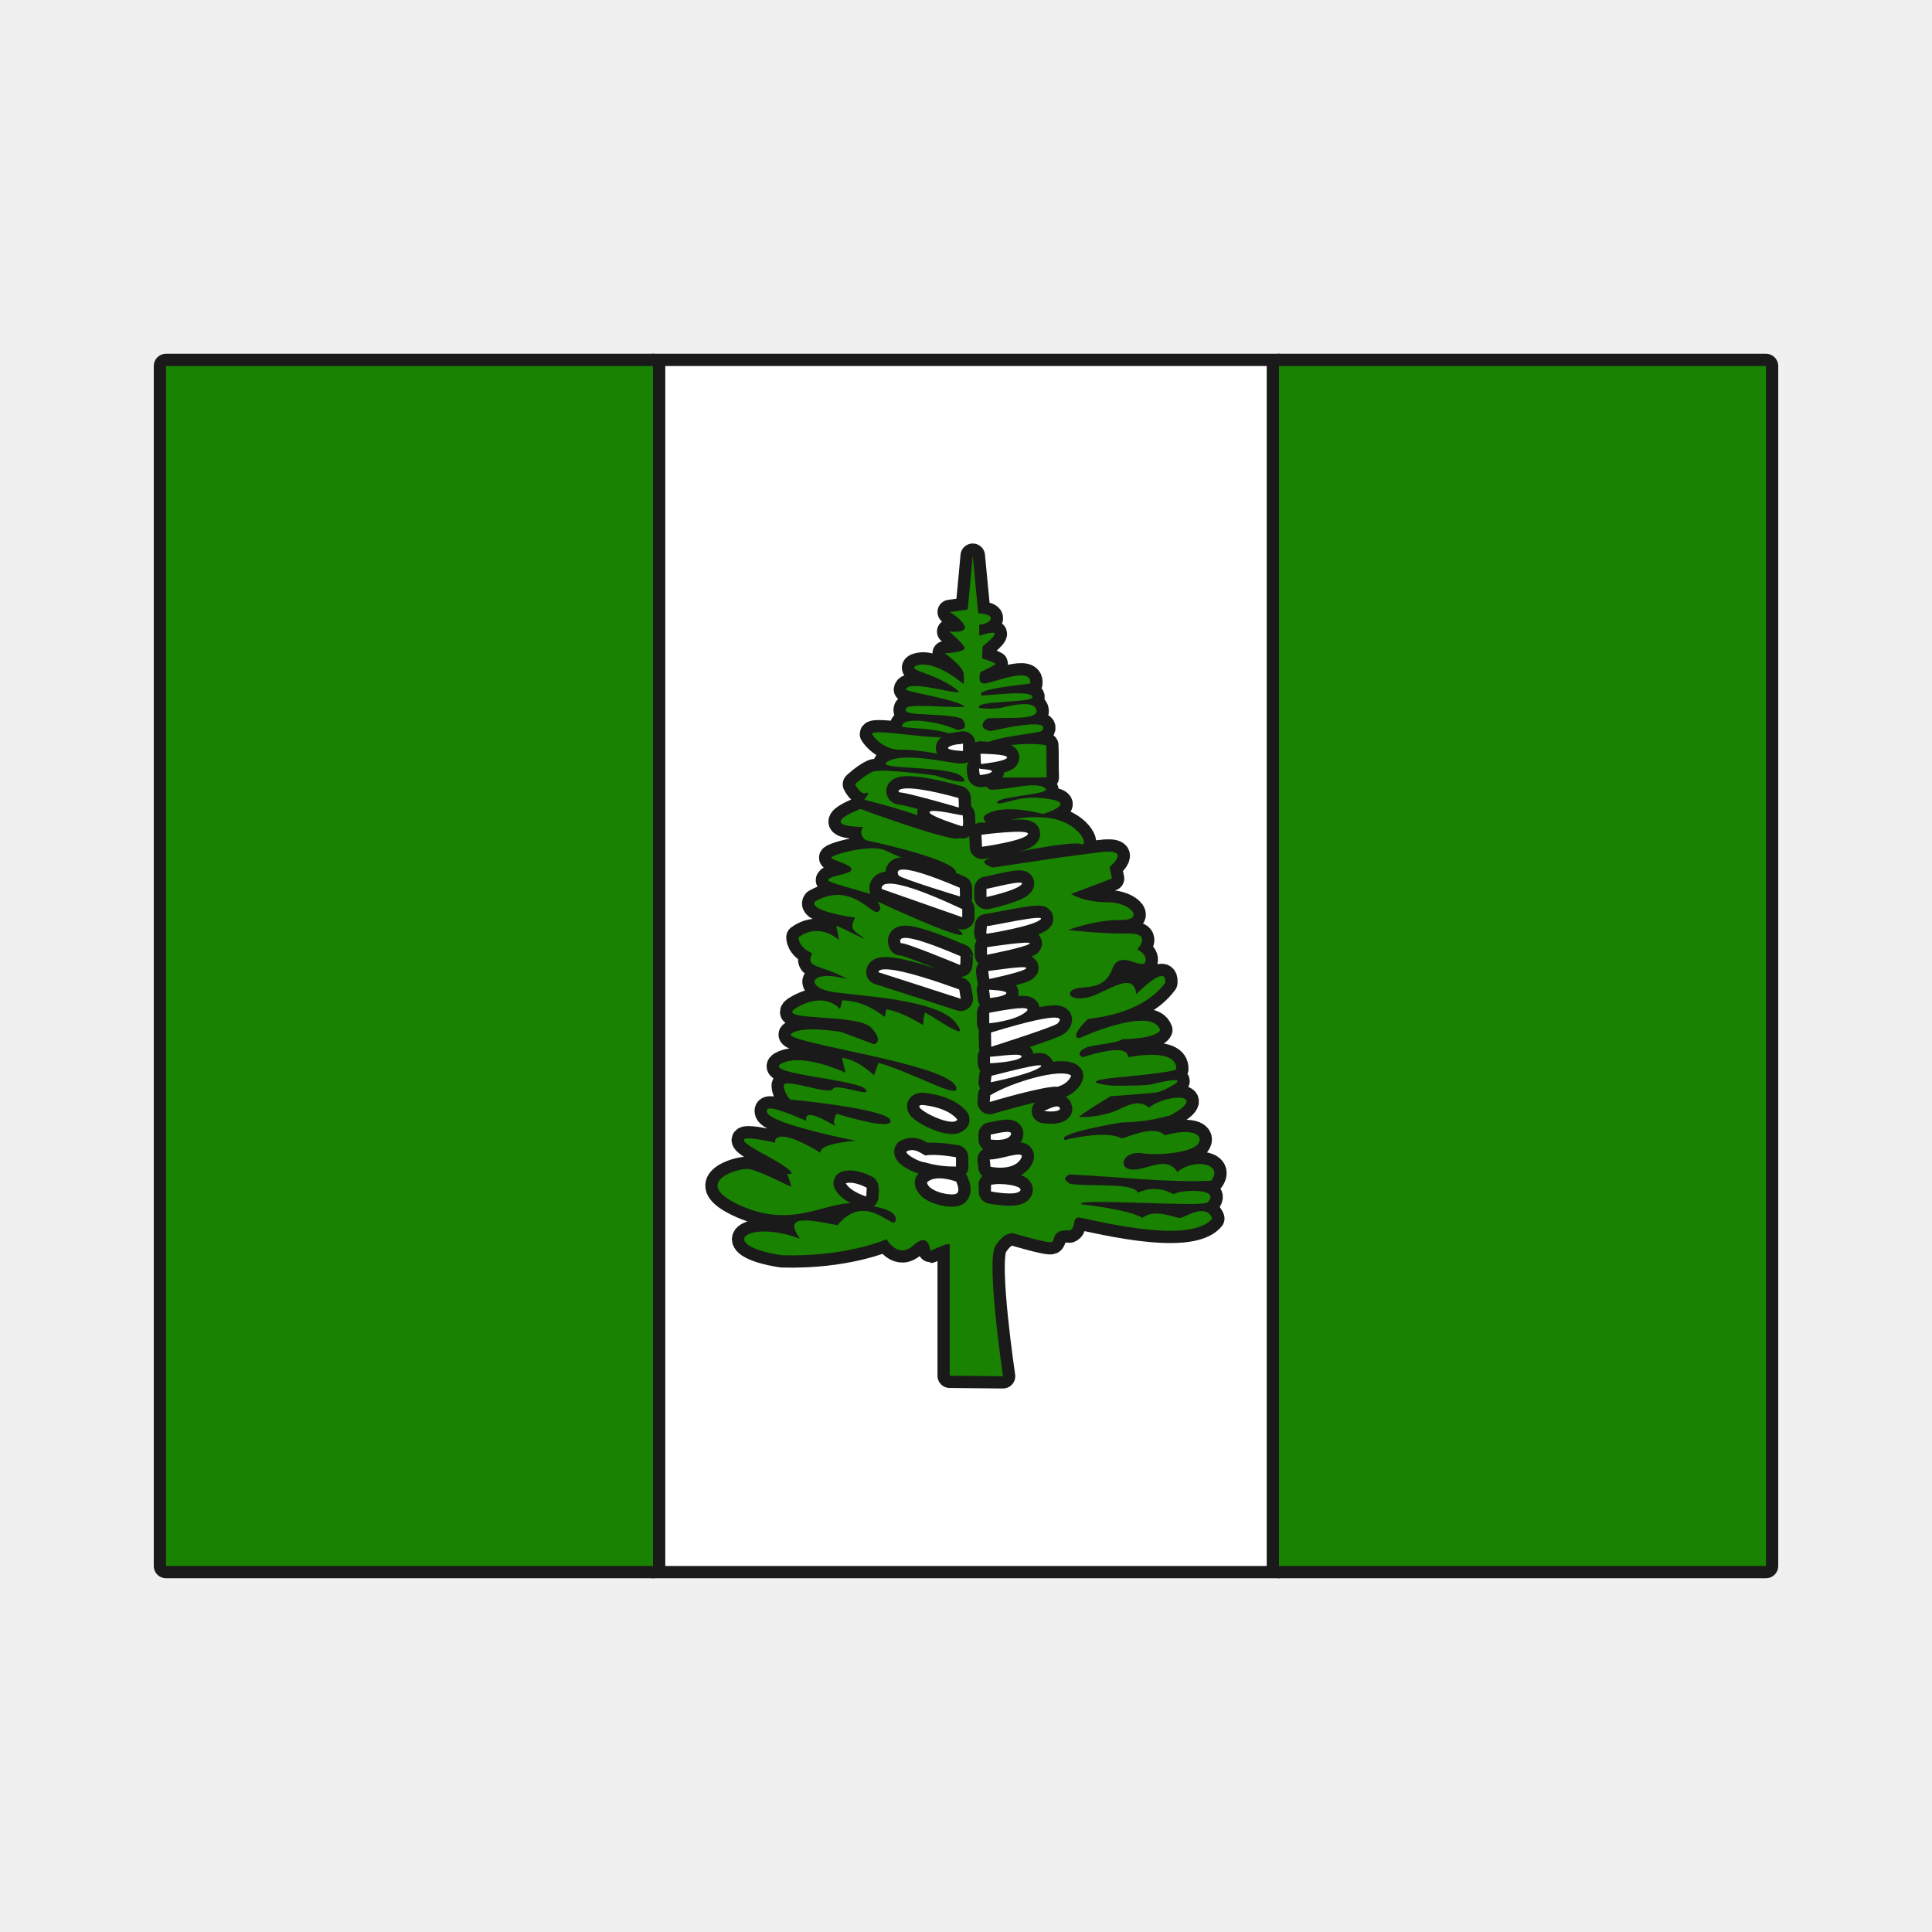
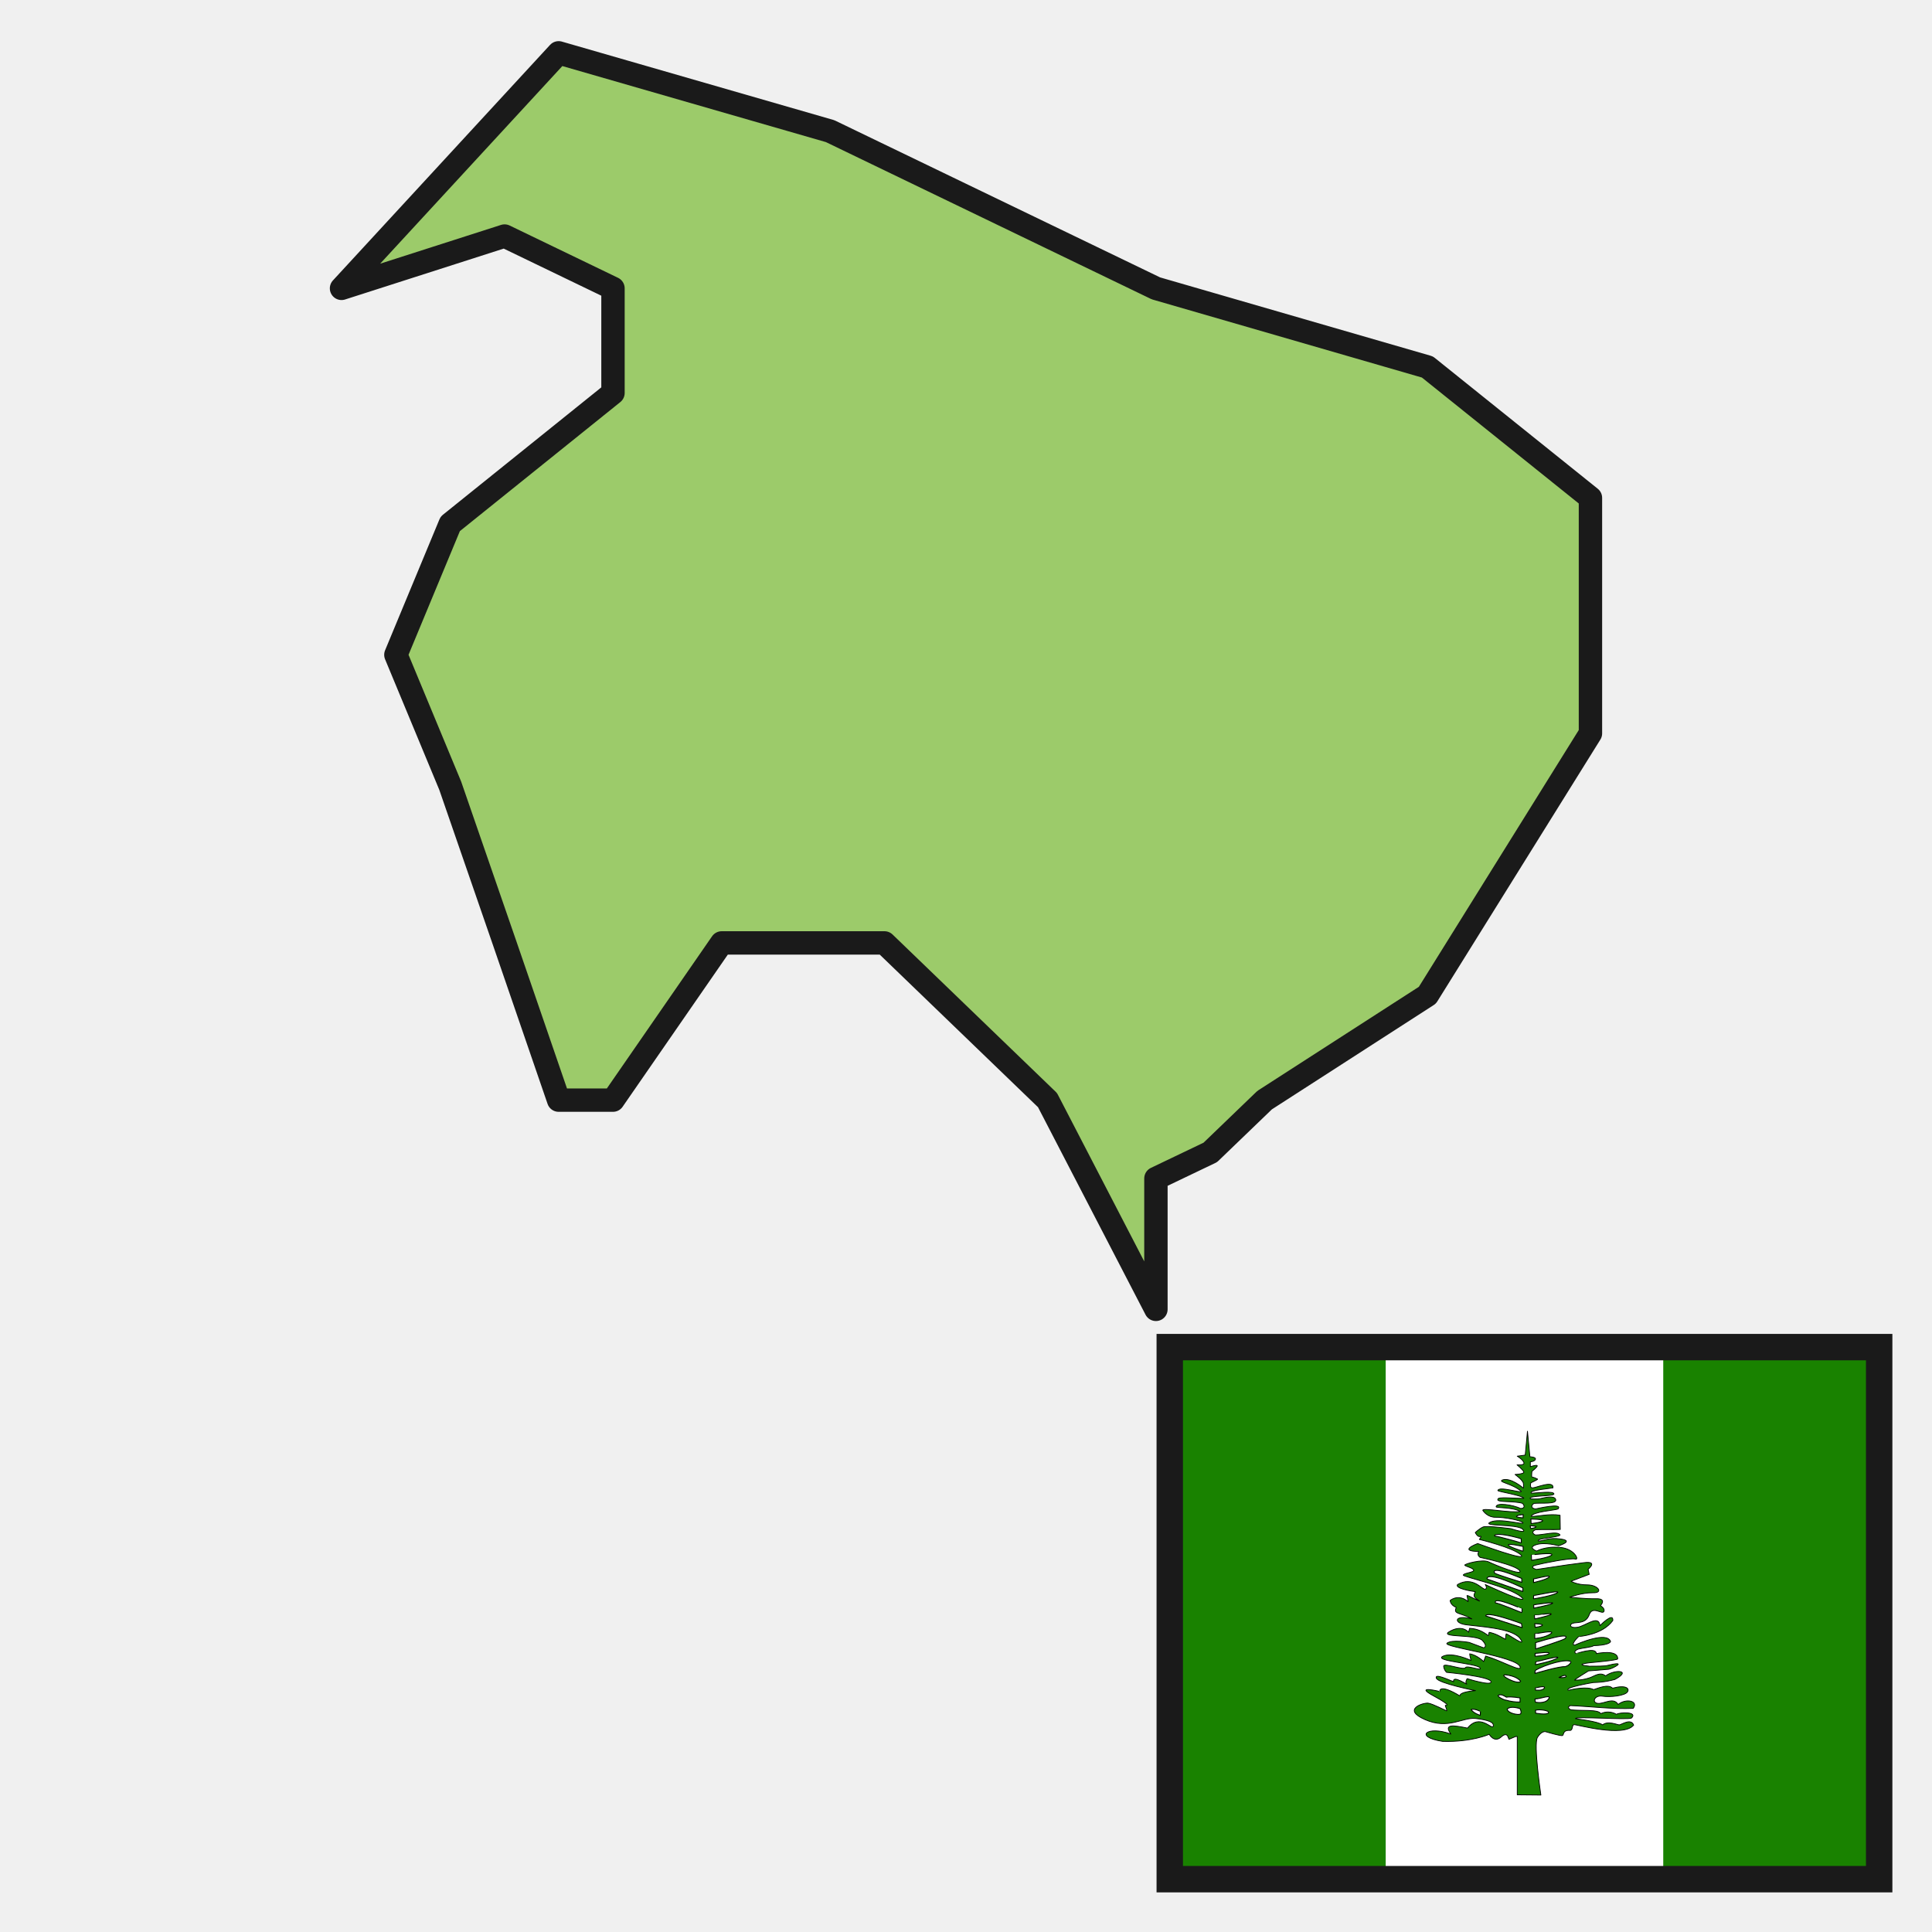
- <svg xmlns="http://www.w3.org/2000/svg" viewBox="0 0 512 512" data-copyright="© 2026 Sensory App House">
-   <g data-fit="1" transform="translate(44.00 97.00) scale(0.6625)">
+ <svg xmlns="http://www.w3.org/2000/svg" viewBox="0 0 512 512">
+   <g transform="translate(57.75 -17.75) scale(0.7744)">
+     <path d="M 209.5 67.8 L 321.0 121.6 L 413.9 148.5 L 469.7 193.3 L 469.7 273.9 L 413.9 363.5 L 358.2 399.4 L 339.6 417.3 L 321.0 426.2 L 321.0 453.1 L 321.0 471.0 L 283.9 399.4 L 228.1 345.6 L 172.4 345.6 L 135.2 399.4 L 116.6 399.4 L 98.1 345.6 L 79.5 291.8 L 60.9 247.0 L 79.5 202.2 L 135.2 157.4 L 135.2 121.6 L 98.1 103.7 L 42.3 121.6 L 116.6 41.0 L 209.5 67.8 Z" fill="#9ccb6a" stroke="#1a1a1a" stroke-width="8" stroke-linejoin="round" fill-rule="evenodd" />
+   </g>
+   <rect x="310" y="357" width="188" height="141" fill="#ffffff" />
+   <g transform="translate(310 357) scale(0.29375)">
    <g fill-rule="evenodd">
-       <path fill="#fff" d="M194.8 0h250.4v480H194.8z" stroke="#1a1a1a" stroke-width="9.81" stroke-linejoin="round" stroke-linecap="round" paint-order="stroke fill" />
-       <path fill="#198200" d="M0 0h194.8v480H0zm445.2 0H640v480H445.2z" stroke="#1a1a1a" stroke-width="9.81" stroke-linejoin="round" stroke-linecap="round" paint-order="stroke fill" />
-       <path fill="#198200" stroke="#1a1a1a" stroke-linecap="round" stroke-linejoin="round" stroke-width="9.81" d="M313.5 351.3v52.6l21.3.2s-6.8-45.8-3.1-52c3.7-6 7.2-5.2 7.2-5.2s13.9 4.2 15.4 3.5c1.5-.6-.2-5.2 7.2-4.6 2.4-.9 1.1-5 3.3-5.2s44.5 11.8 53.7.4c-2.4-6.4-10.7-.5-12.9-.2-2 0-10.3-4-15.1 0-4.4-3.3-24.4-5.5-24.4-5.5-2.6-2.6 47.6 1.3 50.5-.7 5.9-5.9-11-5.2-13.6-3.3a15 15 0 0 0-14.2-.6c-1.7-4.1-18-2.4-27-3.5-3-1.7-2.5-2.7-.5-3.8 19 .8 37.8 3.3 56.8 2.5 5.1-6.7-6.5-9.3-13.6-3.5-4.2-7-12.7-.3-18.4-1s-3-7.6 4.2-6.5 20.1-.4 22.5-3.7-1.4-6.7-13.3-3.5c-4-4-13 0-17.1 1.3-5.6-3.1-18.5-.5-22.8.6-4.3-2.6 22.5-7 22.5-7 10.4-.2 16.3-2 19.5-2.8 15.7-8.4-.2-9.3-8.4-3.2-5.1-4-10 .3-14.6 1.8a38 38 0 0 1-13.4 2c0-.6 12.6-8.3 12.6-8.3s15.3-1.1 18.4-1.5c3-.5 18.8-8.5-2.7-3.1-7.4.6-11.8.2-14.7.4-16.5-1.7 1.6-3.3 1.6-3.3s23.4-2.1 23.7-3.3c.4-9-19.1-4.8-19.3-4.8 0-6.5-18.2.2-18.2 0-3.5-2 2-4.1 2-4.1 4.8-1.2 12-1.6 13.9-3.1 0 0 13.6-.1 15.2-3.7-3.3-9.3-28.8 1.6-32.2 3.2-4.6 0 3-7.4 3.3-7.6.2-.3 21-1.1 30.9-14.5.7-8.1-11.6 4.6-11.6 4.6-1-10.6-13.4.7-20.6 1.5-7.3 1-7.5-3.3-2.5-4 5-.6 10.8-.1 13.6-7.8 2.9-7.7 11.4.4 13-2.4 1.5-2.9-3.1-5.3-3.1-5.3s6.4-6.6-4-6.3c-10.2.2-23.6-1.4-23.6-1.4s10.7-4.1 20.8-4c10 .3 4.6-7.1-5-7.1s-14.7-3.3-14.7-3.3l16.4-6.2-1-4.6s9.6-7.7-4-5.9l-15.2 2-27.4 4.1c-.2 0-7.4-2.2-.4-4s31.8-6.7 35.5-5.4-.4-9.2-13.6-10.5S331 184 331 184s-8.5-3.1-.6-5.7c7.9-2.7 20.4.9 20.4.9s14-4.2 2.4-6-15.3 1.6-20.6 1.8c-2.1-2.7 18.2-3.3 19.5-5.5-2.2-4-14.8 0-22.2 0-3-1.3-3.3-3.5.3-4.8 7.5-.3 14.6.1 22.1-.2-.2-4 0-8.7-.2-12.8-9.6-1.7-20.8 1.3-26.1 1 1.4-4.3 22-5.5 24.3-6.7 4.8-6-20.1 0-20.4 0-4.3-.6-4-3.4-1.3-5 6.4-.7 20.6 1 19.6-3.4-.8-4-10-1.9-13.6-1-3.8.9-9.3.2-9.3.2-2.3-3.2 21.5-1.9 21.3-4.4-.3-2.8-15.1-.8-20.2-.6-3.9-2.7 19-4.5 19.3-4.8.9-7.3-15.3 0-18.4 0s-1.5-4.6-1.5-4.6 6.3-2.9 6.1-3.3a22 22 0 0 0-5.2-2c-.5 0 0-5 0-5s5.2-4 4.8-5.1-6.2.9-6.2.9v-4.4s4.2-.4 4.6-2.4c.5-2-5-2.2-5-2.2l-2.2-23-2 21.5-7.2 1s5 2.9 6 5.8c.8 2.8-6.2 2-6.2 2s5.7 4.8 6.1 6.5c.5 1.8-7.9 2.2-7.9 2.2s7 5 7.5 7.9c.4 2.8 0 4.4 0 4.4s-11.6-10.1-19-7.3c-4 2 8.8 3 17.2 10.3 0 1.7-20.5-5-21.2-.8.4 1.1 21.9 4.2 23.4 7-7.8.3-24-1.7-23.4.9-1.7 3 15.2 1.3 22.3 3.7 2.1 2.4 1.9 4.4-1.7 4.6-6.9-3.3-22.1-5.7-22.2-1.5.1 1 15.8.4 21.5 4.1-7.6 1.8-33.4-3.5-33.5-1 .7 1.3 4.8 6.5 11.8 6.3s23.3 2.8 24.4 5-21.1-4.6-29.4-.6c-8.4 4 23.9 1.5 29.1 6.3 5.3 4.9-10.5-.4-10.5-.4s-22-3-25.2-1.5c-3.3 1.5-7 5-7 5s2.2 4.4 4.4 3.5-.7 2.7-.7 2.7 30.7 7.4 37.5 14-39-10.3-39-10.3-18.5 6.8 1 7.2c-2.2 3.3 1.2 5.3 1.2 5.3s32.4 6.8 35.7 12-22.1-5-27.9-7.9c-5.7-2.8-21.9 1.8-21.7 2.9.3 1 8 2.6 8.1 4.6.3 2-9.4 2.6-9.4 4.4 0 1.7 41 10.3 52 19.5s-32.2-11-32.2-11 2.4 3.3 0 4.2c-2.5.9-11-12.3-25-4.2-2.6 3.4 12.2 6 16 6.4-1.3 3.3-2.4 4.4 2.8 7.7s-10.3-4.8-10.3-4.4l1.1 5.7c-4.8-4-10.7-5.1-16.2-1.1 0 0-.2 4 5.5 6.4-3.1 6.3 3.5 4.3 14 10.3-15.6-4.1-16.9 3.5-5.7 5.2s41.9 2.9 49.1 12.3-10.3-3.6-12.3-4c-.4.3-.8 4.9-.8 4.9-4.7-2.7-9-5.2-14.6-6.3-.5.9-.3 2.1-.8 3-5-3.7-9.5-6.2-16.9-6.6l-.9 3.5s-6.1-7.7-18.2 0c-6.7 4.9 25.5 1.8 30.7 7.5 5.3 5.7 1.1 6.6 1.1 6.6l-13.1-4.9s-15.6-2.8-20 .7 64 12 66 21.5c1.4 5-16-5.4-31.1-9.9l-1.8 5s-6-6-12.7-7c-.2 0 1.3 6 1.3 6s-16.8-8-25.4-3.8 29.8 6.4 33.3 10.3-11.6-2.6-13 0c-1.2 2.7-19.9-4.8-19.6-1.3s2.6 5.5 2.6 5.5 38.8 3.7 40.1 8.3-21.5-2.6-21.5-2.6-2.2 3.3-.4 4.8c1.7 1.6-13.2-8.7-11.8-2-4.9-1.9-17.4-7.8-15.6-3.2s35.3 11.2 35.3 11.2-14.7 1-14 4.8c-19-11.5-18.5-4.2-18-4s-24.4-6.1-5.7 4 10 8.3 10.3 8.5c.2.2 2 5 1.5 5s-12.7-6.5-16.9-7-23.9 5.5-2.8 14.8 34-2.2 45.6-1c11.6 1.4 17 3.4 16 7-1.1 3.8-11.9-12.1-23.2 1.7-13-2.6-21.7-4-15 5.4-21-7.9-34 2.4-7.4 6.6 26 .8 42-6.4 42-6.4s4.5 8.1 10.8 2.4 6.6 2.2 6.8 2.2l6.2-2.6z" paint-order="stroke fill" />
-       <path fill="#fff" stroke="#1a1a1a" stroke-linecap="round" stroke-linejoin="round" stroke-width="9.81" d="M316 320.2v-3.7s-8.2-1.5-12.3-.7c-2.3-1.3-4.6-3.1-7.5-1.6-.5 1.2 5.3 4.3 7.2 4.3a41 41 0 0 0 12.7 1.7zm0 6s-8.3-3.1-11.6.4c.5 3.7 9.7 5.5 11.7 4.5 1.9-1 0-4.8-.1-5zm14 1.4v2.6s9.8 1.9 11.6-.2-8-3.5-11.7-2.4zm-.5-10.2.3 2.9s8.6 1.9 11.9-2.8-7.5 0-12.2-.1m.4-10v2s6.5 1 8-1.8c1.4-2.8-7.8 0-8-.2m-13.4-6c-1-1.3-4.5-4.8-13.8-5.8-6.5 0 11.7 9.5 13.8 5.9zm13.2-9.7-.2 2.7s22-6.6 27.1-6.1c4.6-1.3 5.6-4.5 5.4-4.5-4-2.9-22.9 2.3-32.3 7.9m.5-7.8-.3 2.6s15.5-3 19.7-6-19.2 3.5-19.4 3.4m-.6-7.6v2.6s10.3-.4 12.5-2.4c1.3-2.1-9.2-.3-12.5-.2m21.6 21.7s5.4.8 6.4-.8c-.2-2.8-6.4 1-6.4.8M330 266.6l.1 5.7s24.9-7.9 26.5-9.3c1.5-1.5 5-6-26.6 3.6m-.7-7.9v4.2s10-.8 14.6-4.5-14.6.4-14.6.3m-12-9.3.6 3.7-32.9-10.6c.1 0-1.6-5.4 32.3 6.9m.5-13.3c0 .4 0 3.6-.2 3.5 0 0-22.8-9.5-23.7-8.7-3-7 24 5.4 24 5.2zm11.1 6 .4 3.1s14-2.9 14.8-4.3-15.2 1.2-15.2 1.1zm.3 7.4c.2.7.4 3.3.4 3.3s5.6-.5 6.5-1.8c.8-1.3-6.9-1.5-6.9-1.5m-.8-17v3s15.4-3 17-4.4c1.7-1.5-17.3 1.4-17 1.4m0-8.5c0 .2-.5 3.1-.1 3.1s18.6-3 21.5-5.7c2.8-2.5-21 2.9-21.3 2.6zm-.2-14.9v3.3s11.8-2.5 14-5-14 2-14 1.7m-2-21.6.2 4.8s16-2.2 18.2-4.8c2.3-2.7-18.5 0-18.4 0m-7.4-36.5v3s-7.5-.3-5.7-1.6 5.7-1.1 5.7-1.4m7 4 .2 4.2s9.7-1 10.4-2.5-10.4-1.6-10.6-1.6zm-.6 6s.2 2.6.4 2.6 3.9-.3 4.7-1.3-4.7-1-5-1.3zm-8.2 11.8c0 .3.3 4 0 3.8s-21.2-6.1-23.2-6c-1.9 0-2.4-4.9 23.2 2.2m1.7 6.9c0 .7.5 4.6-.3 4.4-.7-.2-14.3-4.5-12.9-5.8s13.2 1.7 13.2 1.4m-1.2 29 .1 3.5s-23.7-7.2-24.5-8.4-3.1-6.8 24.4 4.9m1 8.5v3.3l-32.2-11.3s-2.6-8.4 32.1 8z" paint-order="stroke fill" />
-       <path fill="#fff" stroke="#1a1a1a" stroke-linejoin="round" stroke-width="9.81" d="m280.3 328.7-.2 3.5s-6.2-1.8-8.2-5.3c3.6-1 8.5 1.9 8.4 1.8z" stroke-linecap="round" paint-order="stroke fill" />
+       <path fill="#fff" d="M194.8 0h250.4v480H194.8z" />
+       <path fill="#198200" d="M0 0h194.8v480H0zm445.2 0H640v480H445.2z" />
+       <path fill="#198200" stroke="#000" stroke-linecap="round" stroke-linejoin="round" stroke-width=".7" d="M313.5 351.3v52.6l21.3.2s-6.8-45.8-3.1-52c3.7-6 7.2-5.2 7.2-5.2s13.9 4.2 15.4 3.5c1.5-.6-.2-5.2 7.2-4.6 2.4-.9 1.1-5 3.3-5.2s44.5 11.8 53.7.4c-2.4-6.4-10.7-.5-12.9-.2-2 0-10.3-4-15.1 0-4.4-3.3-24.4-5.5-24.4-5.5-2.6-2.6 47.6 1.3 50.5-.7 5.9-5.9-11-5.2-13.6-3.3a15 15 0 0 0-14.2-.6c-1.7-4.1-18-2.4-27-3.5-3-1.7-2.5-2.7-.5-3.8 19 .8 37.8 3.3 56.8 2.5 5.1-6.7-6.5-9.3-13.6-3.5-4.2-7-12.7-.3-18.4-1s-3-7.6 4.2-6.5 20.1-.4 22.5-3.7-1.4-6.7-13.3-3.5c-4-4-13 0-17.1 1.3-5.6-3.1-18.5-.5-22.8.6-4.3-2.6 22.5-7 22.5-7 10.4-.2 16.3-2 19.5-2.8 15.7-8.4-.2-9.3-8.4-3.2-5.1-4-10 .3-14.6 1.8a38 38 0 0 1-13.4 2c0-.6 12.6-8.3 12.6-8.3s15.3-1.1 18.4-1.5c3-.5 18.8-8.5-2.7-3.1-7.4.6-11.8.2-14.7.4-16.5-1.7 1.6-3.3 1.6-3.3s23.4-2.1 23.7-3.3c.4-9-19.1-4.8-19.3-4.8 0-6.5-18.2.2-18.2 0-3.5-2 2-4.1 2-4.1 4.8-1.2 12-1.6 13.9-3.1 0 0 13.6-.1 15.2-3.7-3.3-9.3-28.8 1.6-32.2 3.2-4.6 0 3-7.4 3.3-7.6.2-.3 21-1.1 30.9-14.5.7-8.1-11.6 4.6-11.6 4.6-1-10.6-13.4.7-20.6 1.5-7.3 1-7.5-3.3-2.5-4 5-.6 10.8-.1 13.6-7.8 2.9-7.7 11.4.4 13-2.4 1.5-2.9-3.1-5.3-3.1-5.3s6.4-6.6-4-6.3c-10.2.2-23.6-1.4-23.6-1.4s10.7-4.1 20.8-4c10 .3 4.6-7.1-5-7.1s-14.7-3.3-14.7-3.3l16.4-6.2-1-4.6s9.6-7.7-4-5.9l-15.2 2-27.4 4.1c-.2 0-7.4-2.2-.4-4s31.8-6.7 35.5-5.4-.4-9.2-13.6-10.5S331 184 331 184s-8.5-3.1-.6-5.7c7.9-2.7 20.4.9 20.4.9s14-4.2 2.4-6-15.3 1.6-20.6 1.8c-2.1-2.7 18.2-3.3 19.5-5.5-2.2-4-14.8 0-22.2 0-3-1.3-3.3-3.5.3-4.8 7.5-.3 14.6.1 22.1-.2-.2-4 0-8.7-.2-12.8-9.6-1.7-20.8 1.3-26.1 1 1.4-4.3 22-5.5 24.3-6.7 4.8-6-20.1 0-20.4 0-4.3-.6-4-3.4-1.3-5 6.4-.7 20.6 1 19.6-3.4-.8-4-10-1.9-13.6-1-3.8.9-9.3.2-9.3.2-2.3-3.2 21.5-1.9 21.3-4.4-.3-2.8-15.1-.8-20.2-.6-3.9-2.7 19-4.5 19.3-4.8.9-7.3-15.3 0-18.4 0s-1.5-4.6-1.5-4.6 6.3-2.9 6.1-3.3a22 22 0 0 0-5.2-2c-.5 0 0-5 0-5s5.2-4 4.8-5.1-6.2.9-6.2.9v-4.4s4.2-.4 4.6-2.4c.5-2-5-2.2-5-2.2l-2.2-23-2 21.5-7.2 1s5 2.9 6 5.8c.8 2.8-6.2 2-6.2 2s5.7 4.8 6.1 6.5c.5 1.8-7.9 2.2-7.9 2.2s7 5 7.5 7.9c.4 2.8 0 4.4 0 4.4s-11.6-10.1-19-7.3c-4 2 8.8 3 17.2 10.3 0 1.7-20.5-5-21.2-.8.4 1.1 21.9 4.2 23.4 7-7.8.3-24-1.7-23.4.9-1.7 3 15.2 1.3 22.3 3.7 2.1 2.4 1.9 4.4-1.7 4.6-6.9-3.3-22.1-5.7-22.2-1.5.1 1 15.8.4 21.5 4.1-7.6 1.8-33.4-3.5-33.5-1 .7 1.3 4.8 6.5 11.8 6.3s23.3 2.8 24.4 5-21.1-4.6-29.4-.6c-8.4 4 23.9 1.5 29.1 6.3 5.3 4.9-10.5-.4-10.5-.4s-22-3-25.2-1.5c-3.3 1.5-7 5-7 5s2.2 4.4 4.4 3.5-.7 2.7-.7 2.7 30.7 7.4 37.5 14-39-10.3-39-10.3-18.5 6.8 1 7.2c-2.2 3.3 1.2 5.3 1.2 5.3s32.4 6.8 35.7 12-22.1-5-27.9-7.9c-5.7-2.8-21.9 1.8-21.7 2.9.3 1 8 2.6 8.1 4.6.3 2-9.4 2.6-9.4 4.4 0 1.7 41 10.3 52 19.5s-32.2-11-32.2-11 2.4 3.3 0 4.2c-2.5.9-11-12.3-25-4.2-2.6 3.4 12.2 6 16 6.4-1.3 3.3-2.4 4.4 2.8 7.7s-10.3-4.8-10.3-4.4l1.1 5.7c-4.8-4-10.7-5.1-16.2-1.1 0 0-.2 4 5.5 6.4-3.1 6.3 3.5 4.3 14 10.3-15.6-4.1-16.9 3.5-5.7 5.2s41.9 2.9 49.1 12.3-10.3-3.6-12.3-4c-.4.3-.8 4.9-.8 4.9-4.7-2.7-9-5.2-14.6-6.3-.5.9-.3 2.1-.8 3-5-3.7-9.5-6.2-16.9-6.6l-.9 3.5s-6.1-7.7-18.2 0c-6.7 4.9 25.5 1.8 30.7 7.5 5.3 5.7 1.1 6.6 1.1 6.6l-13.1-4.9s-15.6-2.8-20 .7 64 12 66 21.5c1.4 5-16-5.4-31.1-9.9l-1.8 5s-6-6-12.7-7c-.2 0 1.3 6 1.3 6s-16.8-8-25.4-3.8 29.8 6.4 33.3 10.3-11.6-2.6-13 0c-1.2 2.7-19.9-4.8-19.6-1.3s2.6 5.5 2.6 5.5 38.8 3.7 40.1 8.3-21.5-2.6-21.5-2.6-2.2 3.3-.4 4.8c1.7 1.6-13.2-8.7-11.8-2-4.9-1.9-17.4-7.8-15.6-3.2s35.3 11.2 35.3 11.2-14.7 1-14 4.8c-19-11.5-18.5-4.2-18-4s-24.4-6.1-5.7 4 10 8.3 10.3 8.5c.2.2 2 5 1.5 5s-12.7-6.5-16.9-7-23.9 5.5-2.8 14.8 34-2.2 45.6-1c11.6 1.4 17 3.4 16 7-1.1 3.8-11.9-12.1-23.2 1.7-13-2.6-21.7-4-15 5.4-21-7.9-34 2.4-7.4 6.6 26 .8 42-6.4 42-6.4s4.5 8.1 10.8 2.4 6.6 2.2 6.8 2.2l6.2-2.6z" />
+       <path fill="#fff" stroke="#000" stroke-linecap="round" stroke-linejoin="round" stroke-width=".8" d="M316 320.2v-3.7s-8.2-1.5-12.3-.7c-2.3-1.3-4.6-3.1-7.5-1.6-.5 1.2 5.3 4.3 7.2 4.3a41 41 0 0 0 12.7 1.7zm0 6s-8.3-3.1-11.6.4c.5 3.7 9.7 5.5 11.7 4.5 1.9-1 0-4.8-.1-5zm14 1.4v2.6s9.8 1.9 11.6-.2-8-3.5-11.7-2.4zm-.5-10.2.3 2.9s8.6 1.9 11.9-2.8-7.5 0-12.2-.1m.4-10v2s6.5 1 8-1.8c1.4-2.8-7.8 0-8-.2m-13.4-6c-1-1.3-4.5-4.8-13.8-5.8-6.5 0 11.7 9.5 13.8 5.9zm13.2-9.7-.2 2.7s22-6.6 27.1-6.1c4.6-1.3 5.6-4.5 5.4-4.5-4-2.9-22.9 2.3-32.3 7.9m.5-7.8-.3 2.6s15.5-3 19.7-6-19.2 3.5-19.4 3.4m-.6-7.6v2.6s10.3-.4 12.5-2.4c1.3-2.1-9.2-.3-12.5-.2m21.6 21.7s5.4.8 6.4-.8c-.2-2.8-6.4 1-6.4.8M330 266.6l.1 5.7s24.9-7.9 26.5-9.3c1.5-1.5 5-6-26.6 3.6m-.7-7.9v4.2s10-.8 14.6-4.5-14.6.4-14.6.3m-12-9.3.6 3.7-32.9-10.6c.1 0-1.6-5.4 32.3 6.9m.5-13.3c0 .4 0 3.6-.2 3.5 0 0-22.8-9.5-23.7-8.7-3-7 24 5.4 24 5.2zm11.1 6 .4 3.1s14-2.9 14.8-4.3-15.2 1.2-15.2 1.1zm.3 7.4c.2.7.4 3.3.4 3.3s5.6-.5 6.5-1.8c.8-1.3-6.9-1.5-6.9-1.5m-.8-17v3s15.4-3 17-4.4c1.7-1.5-17.3 1.4-17 1.4m0-8.5c0 .2-.5 3.1-.1 3.1s18.6-3 21.5-5.7c2.8-2.5-21 2.9-21.3 2.6zm-.2-14.9v3.3s11.8-2.5 14-5-14 2-14 1.7m-2-21.6.2 4.8s16-2.2 18.2-4.8c2.3-2.7-18.5 0-18.4 0m-7.4-36.5v3s-7.5-.3-5.7-1.6 5.7-1.1 5.7-1.4m7 4 .2 4.2s9.7-1 10.4-2.5-10.4-1.6-10.6-1.6zm-.6 6s.2 2.6.4 2.6 3.9-.3 4.7-1.3-4.7-1-5-1.3zm-8.2 11.8c0 .3.3 4 0 3.8s-21.2-6.1-23.2-6c-1.9 0-2.4-4.9 23.2 2.2m1.7 6.9c0 .7.5 4.6-.3 4.4-.7-.2-14.3-4.5-12.9-5.8s13.2 1.7 13.2 1.4m-1.2 29 .1 3.5s-23.7-7.2-24.5-8.4-3.1-6.8 24.4 4.9m1 8.5v3.3l-32.2-11.3s-2.6-8.4 32.1 8z" />
+       <path fill="#fff" stroke="#000" stroke-linejoin="round" stroke-width=".8" d="m280.3 328.7-.2 3.5s-6.2-1.8-8.2-5.3c3.6-1 8.5 1.9 8.4 1.8z" />
    </g>
+     <rect x="1" y="1" width="638" height="478" fill="none" stroke="#000000" stroke-width="2" />
  </g>
+   <rect x="310" y="357" width="188" height="141" fill="none" stroke="#1a1a1a" stroke-width="7" />
</svg>
